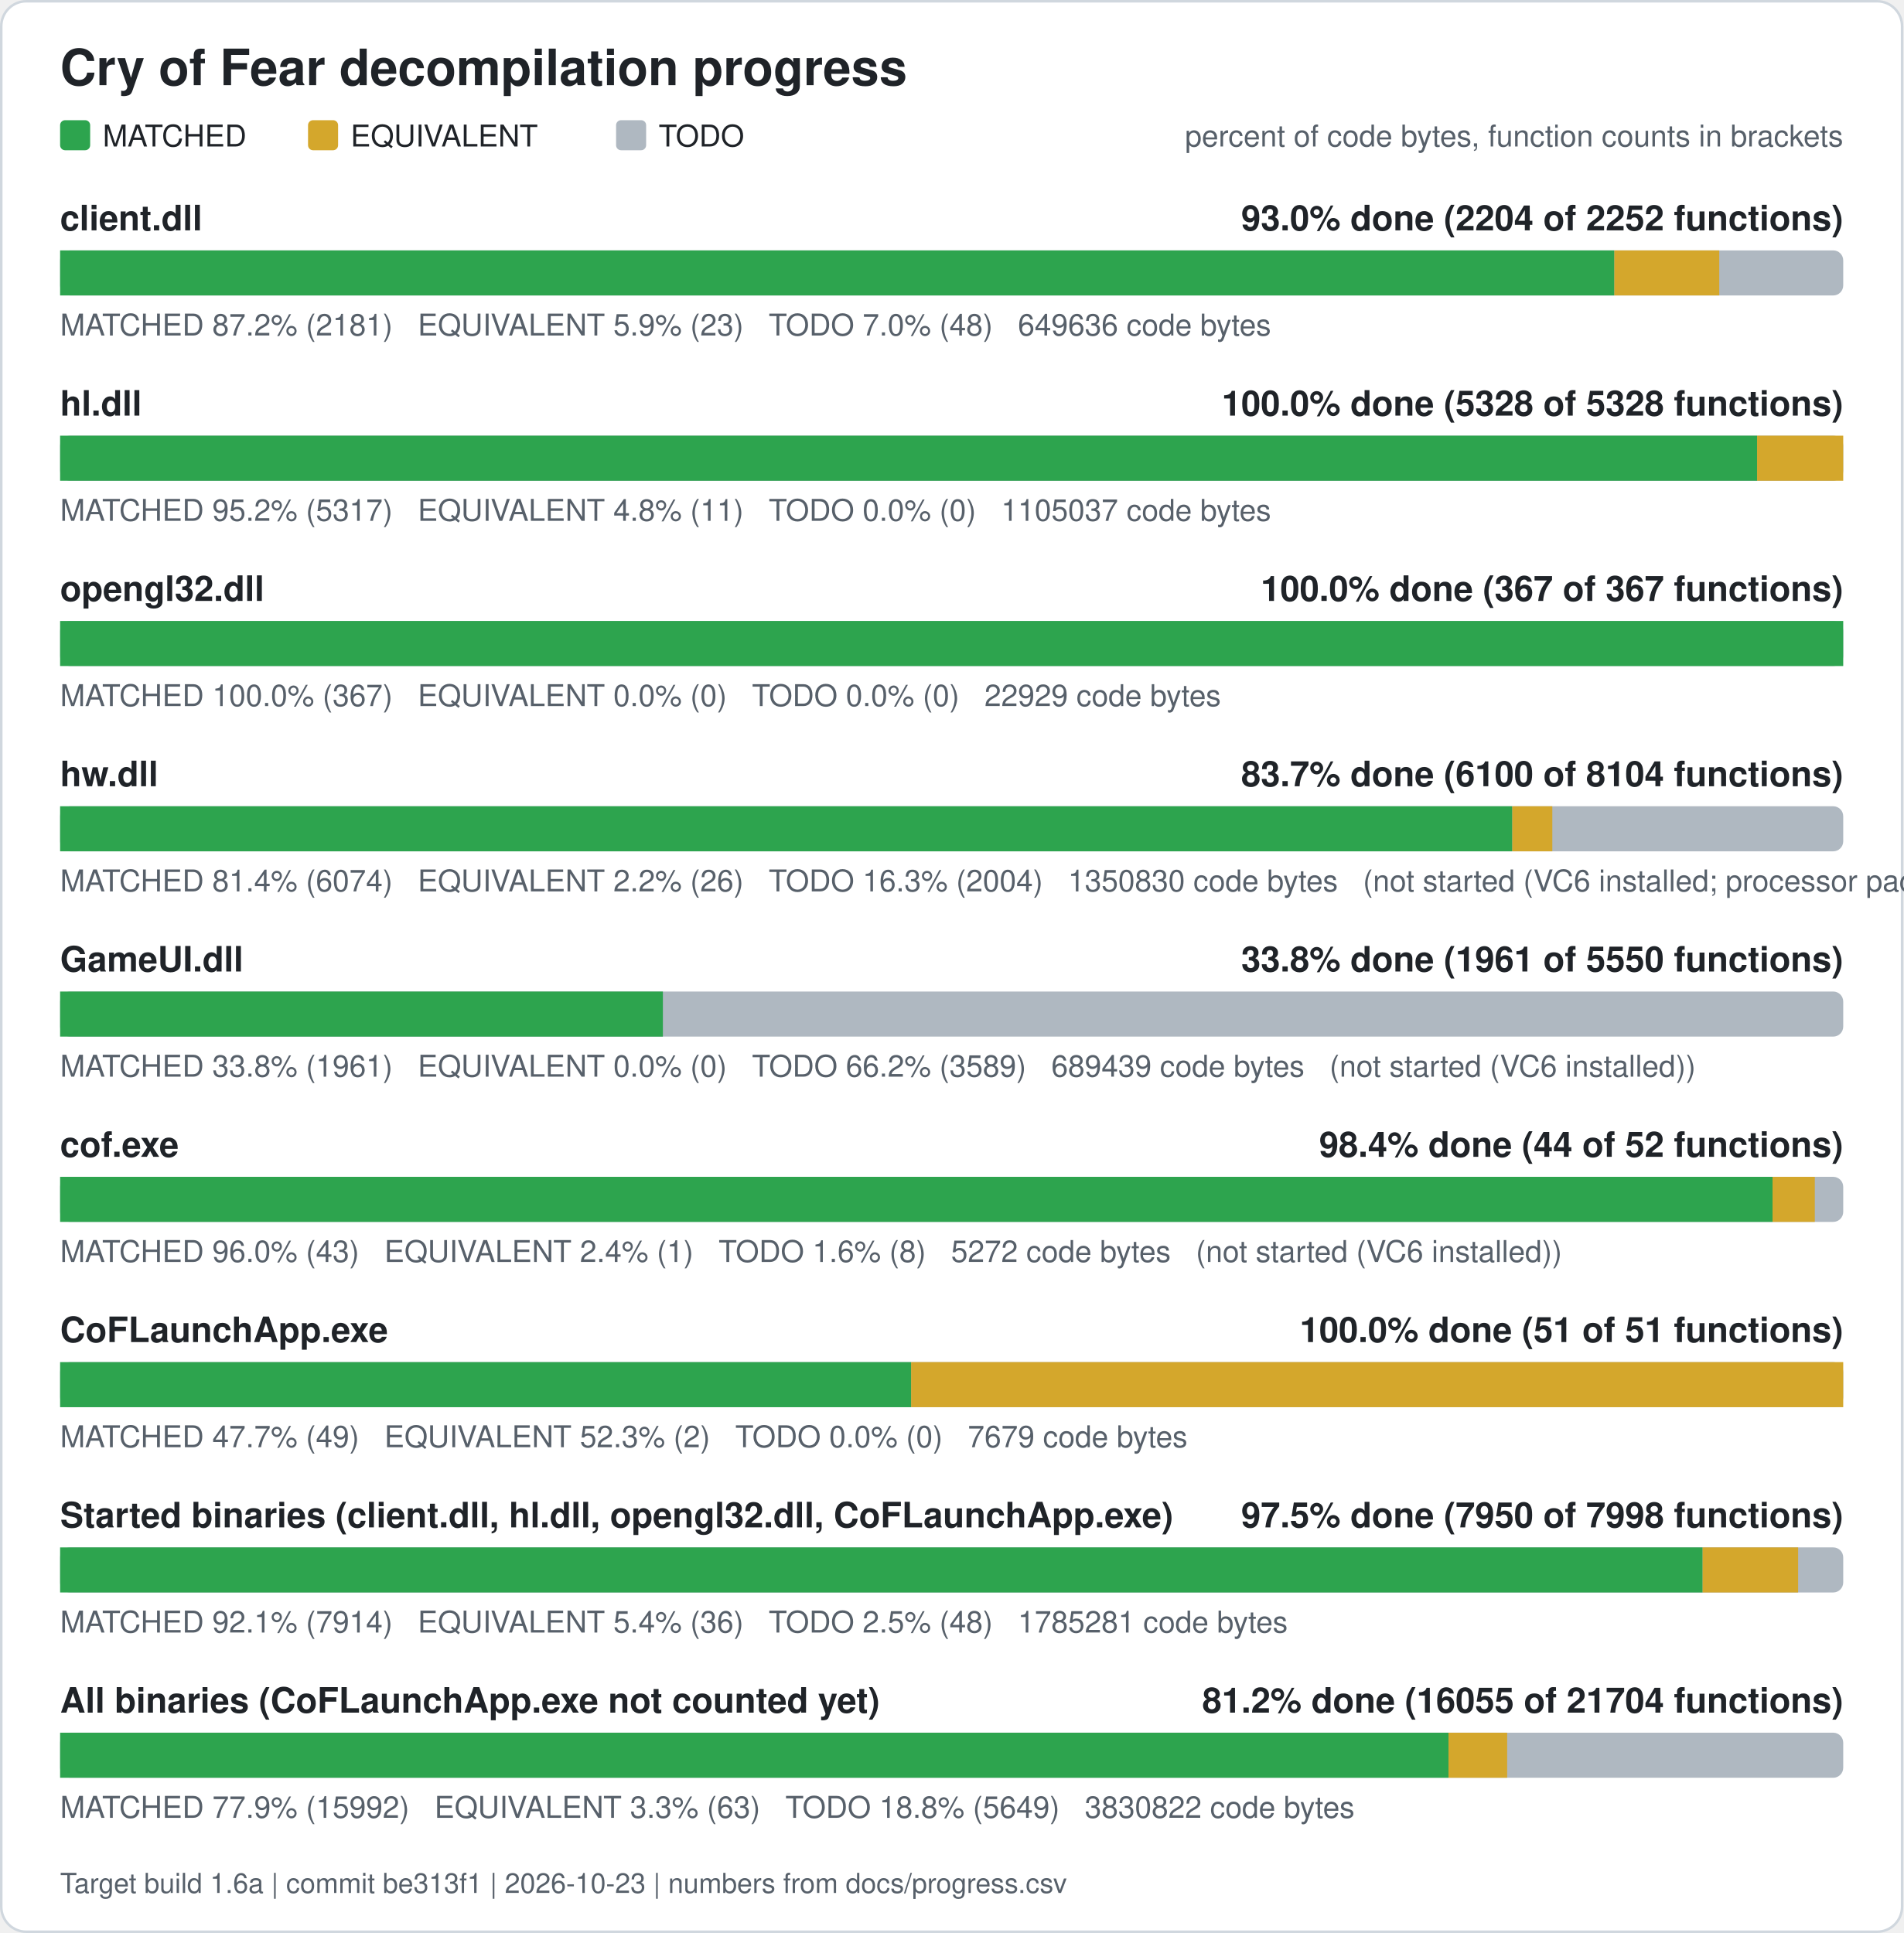
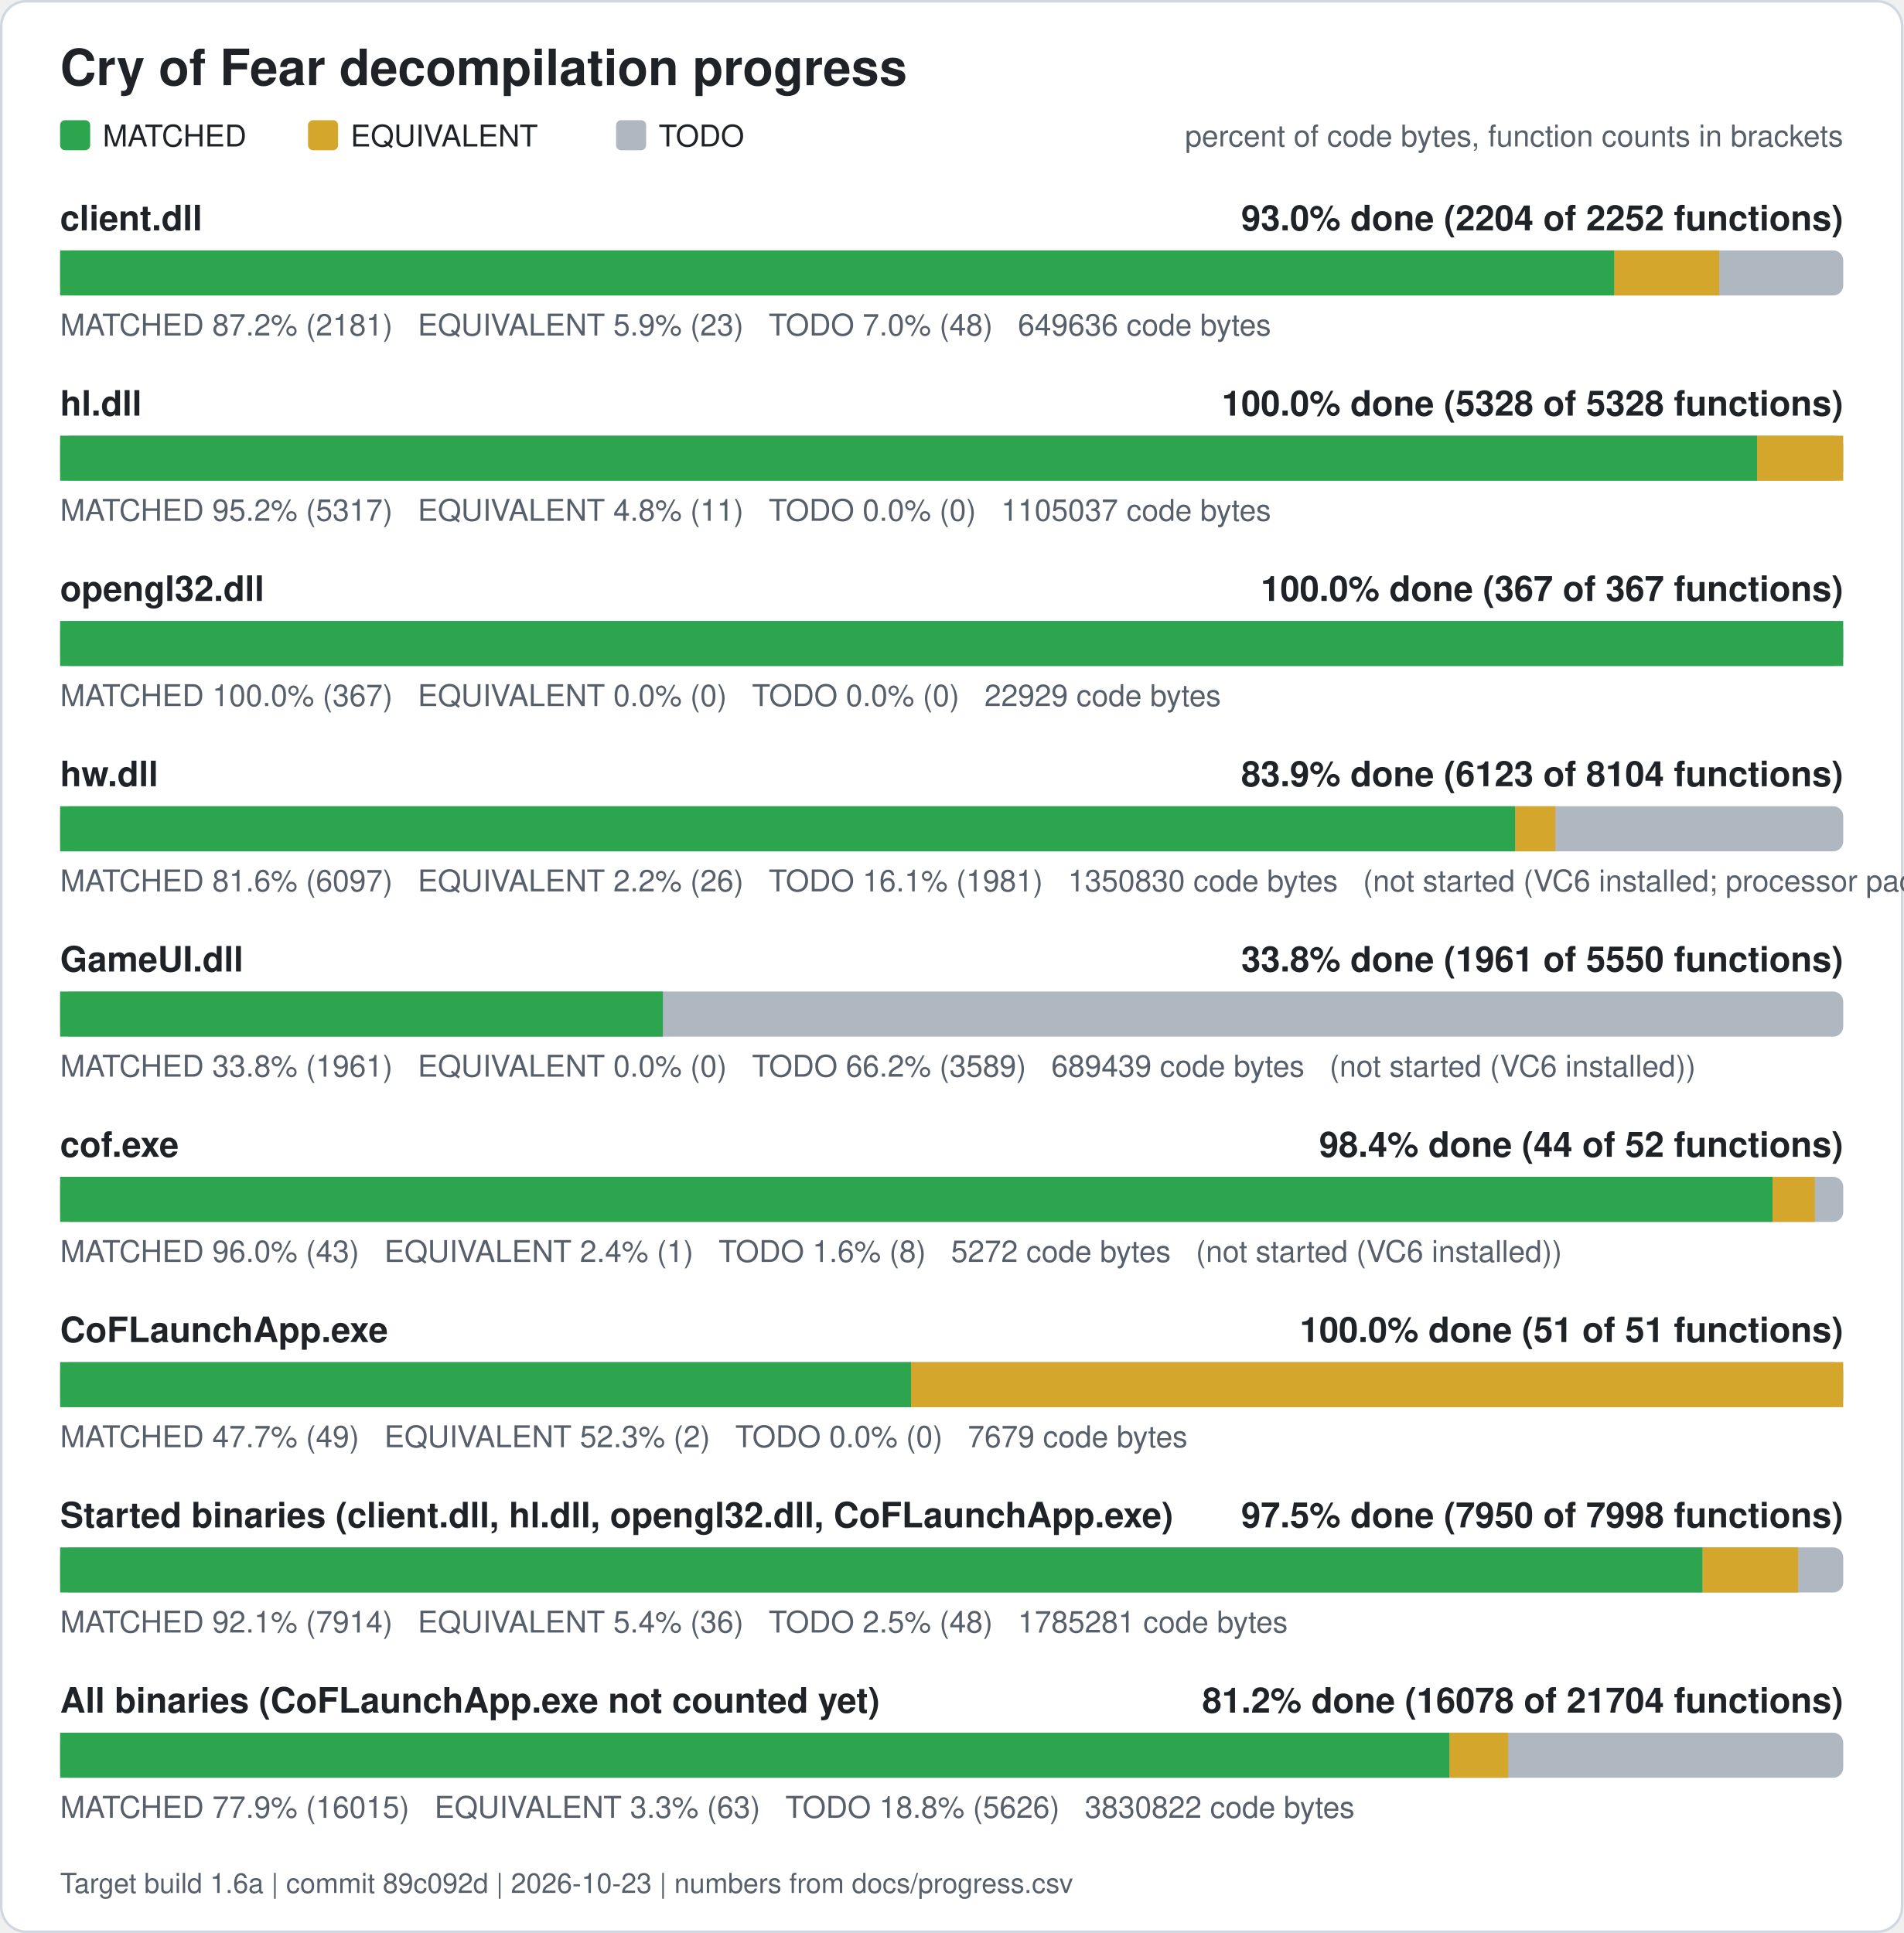
<svg xmlns="http://www.w3.org/2000/svg" width="760" height="772" viewBox="0 0 760 772" role="img" aria-label="Cry of Fear decompilation progress">
  <rect x="0.5" y="0.5" width="759" height="771" rx="10" fill="#ffffff" stroke="#d0d7de" />
  <text x="24" y="34" font-family="Segoe UI, Helvetica, Arial, sans-serif" font-size="20" font-weight="600" fill="#1f2328">Cry of Fear decompilation progress</text>
  <rect x="24" y="48" width="12" height="12" rx="2" fill="#2da44e" />
  <text x="41" y="58.5" font-family="Segoe UI, Helvetica, Arial, sans-serif" font-size="12" fill="#1f2328">MATCHED</text>
  <rect x="123" y="48" width="12" height="12" rx="2" fill="#d4a72c" />
  <text x="140" y="58.5" font-family="Segoe UI, Helvetica, Arial, sans-serif" font-size="12" fill="#1f2328">EQUIVALENT</text>
  <rect x="246" y="48" width="12" height="12" rx="2" fill="#afb8c1" />
  <text x="263" y="58.5" font-family="Segoe UI, Helvetica, Arial, sans-serif" font-size="12" fill="#1f2328">TODO</text>
  <text x="736" y="58.5" font-family="Segoe UI, Helvetica, Arial, sans-serif" font-size="12" fill="#57606a" text-anchor="end">percent of code bytes, function counts in brackets</text>
  <text x="24" y="92" font-family="Segoe UI, Helvetica, Arial, sans-serif" font-size="14" font-weight="600" fill="#1f2328">client.dll</text>
  <text x="736" y="92" font-family="Segoe UI, Helvetica, Arial, sans-serif" font-size="14" font-weight="600" fill="#1f2328" text-anchor="end">93.0% done (2204 of 2252 functions)</text>
  <rect x="24" y="100" width="712" height="18" rx="4" fill="#afb8c1" />
  <rect x="24.00" y="100" width="620.61" height="18" fill="#2da44e" />
  <rect x="644.61" y="100" width="41.89" height="18" fill="#d4a72c" />
  <text x="24" y="134" font-family="Segoe UI, Helvetica, Arial, sans-serif" font-size="12" fill="#57606a" xml:space="preserve">MATCHED 87.2% (2181)   EQUIVALENT 5.9% (23)   TODO 7.0% (48)   649636 code bytes</text>
  <text x="24" y="166" font-family="Segoe UI, Helvetica, Arial, sans-serif" font-size="14" font-weight="600" fill="#1f2328">hl.dll</text>
  <text x="736" y="166" font-family="Segoe UI, Helvetica, Arial, sans-serif" font-size="14" font-weight="600" fill="#1f2328" text-anchor="end">100.0% done (5328 of 5328 functions)</text>
  <rect x="24" y="174" width="712" height="18" rx="4" fill="#afb8c1" />
  <rect x="24.00" y="174" width="677.61" height="18" fill="#2da44e" />
  <rect x="701.61" y="174" width="34.39" height="18" fill="#d4a72c" />
  <text x="24" y="208" font-family="Segoe UI, Helvetica, Arial, sans-serif" font-size="12" fill="#57606a" xml:space="preserve">MATCHED 95.2% (5317)   EQUIVALENT 4.8% (11)   TODO 0.0% (0)   1105037 code bytes</text>
  <text x="24" y="240" font-family="Segoe UI, Helvetica, Arial, sans-serif" font-size="14" font-weight="600" fill="#1f2328">opengl32.dll</text>
  <text x="736" y="240" font-family="Segoe UI, Helvetica, Arial, sans-serif" font-size="14" font-weight="600" fill="#1f2328" text-anchor="end">100.0% done (367 of 367 functions)</text>
  <rect x="24" y="248" width="712" height="18" rx="4" fill="#afb8c1" />
  <rect x="24.00" y="248" width="712.00" height="18" fill="#2da44e" />
  <text x="24" y="282" font-family="Segoe UI, Helvetica, Arial, sans-serif" font-size="12" fill="#57606a" xml:space="preserve">MATCHED 100.0% (367)   EQUIVALENT 0.0% (0)   TODO 0.0% (0)   22929 code bytes</text>
  <text x="24" y="314" font-family="Segoe UI, Helvetica, Arial, sans-serif" font-size="14" font-weight="600" fill="#1f2328">hw.dll</text>
-   <text x="736" y="314" font-family="Segoe UI, Helvetica, Arial, sans-serif" font-size="14" font-weight="600" fill="#1f2328" text-anchor="end">83.7% done (6100 of 8104 functions)</text>
+   <text x="736" y="314" font-family="Segoe UI, Helvetica, Arial, sans-serif" font-size="14" font-weight="600" fill="#1f2328" text-anchor="end">83.9% done (6123 of 8104 functions)</text>
  <rect x="24" y="322" width="712" height="18" rx="4" fill="#afb8c1" />
-   <rect x="24.00" y="322" width="579.86" height="18" fill="#2da44e" />
-   <rect x="603.86" y="322" width="15.98" height="18" fill="#d4a72c" />
-   <text x="24" y="356" font-family="Segoe UI, Helvetica, Arial, sans-serif" font-size="12" fill="#57606a" xml:space="preserve">MATCHED 81.4% (6074)   EQUIVALENT 2.2% (26)   TODO 16.3% (2004)   1350830 code bytes   (not started (VC6 installed; processor pack and VS 2005 objects need those compilers))</text>
+   <rect x="24.00" y="322" width="581.06" height="18" fill="#2da44e" />
+   <rect x="605.06" y="322" width="15.98" height="18" fill="#d4a72c" />
+   <text x="24" y="356" font-family="Segoe UI, Helvetica, Arial, sans-serif" font-size="12" fill="#57606a" xml:space="preserve">MATCHED 81.6% (6097)   EQUIVALENT 2.2% (26)   TODO 16.1% (1981)   1350830 code bytes   (not started (VC6 installed; processor pack and VS 2005 objects need those compilers))</text>
  <text x="24" y="388" font-family="Segoe UI, Helvetica, Arial, sans-serif" font-size="14" font-weight="600" fill="#1f2328">GameUI.dll</text>
  <text x="736" y="388" font-family="Segoe UI, Helvetica, Arial, sans-serif" font-size="14" font-weight="600" fill="#1f2328" text-anchor="end">33.8% done (1961 of 5550 functions)</text>
  <rect x="24" y="396" width="712" height="18" rx="4" fill="#afb8c1" />
  <rect x="24.00" y="396" width="240.69" height="18" fill="#2da44e" />
  <text x="24" y="430" font-family="Segoe UI, Helvetica, Arial, sans-serif" font-size="12" fill="#57606a" xml:space="preserve">MATCHED 33.8% (1961)   EQUIVALENT 0.0% (0)   TODO 66.2% (3589)   689439 code bytes   (not started (VC6 installed))</text>
  <text x="24" y="462" font-family="Segoe UI, Helvetica, Arial, sans-serif" font-size="14" font-weight="600" fill="#1f2328">cof.exe</text>
  <text x="736" y="462" font-family="Segoe UI, Helvetica, Arial, sans-serif" font-size="14" font-weight="600" fill="#1f2328" text-anchor="end">98.4% done (44 of 52 functions)</text>
  <rect x="24" y="470" width="712" height="18" rx="4" fill="#afb8c1" />
  <rect x="24.00" y="470" width="683.77" height="18" fill="#2da44e" />
  <rect x="707.77" y="470" width="16.88" height="18" fill="#d4a72c" />
  <text x="24" y="504" font-family="Segoe UI, Helvetica, Arial, sans-serif" font-size="12" fill="#57606a" xml:space="preserve">MATCHED 96.0% (43)   EQUIVALENT 2.4% (1)   TODO 1.6% (8)   5272 code bytes   (not started (VC6 installed))</text>
  <text x="24" y="536" font-family="Segoe UI, Helvetica, Arial, sans-serif" font-size="14" font-weight="600" fill="#1f2328">CoFLaunchApp.exe</text>
  <text x="736" y="536" font-family="Segoe UI, Helvetica, Arial, sans-serif" font-size="14" font-weight="600" fill="#1f2328" text-anchor="end">100.0% done (51 of 51 functions)</text>
  <rect x="24" y="544" width="712" height="18" rx="4" fill="#afb8c1" />
  <rect x="24.00" y="544" width="339.82" height="18" fill="#2da44e" />
  <rect x="363.82" y="544" width="372.18" height="18" fill="#d4a72c" />
  <text x="24" y="578" font-family="Segoe UI, Helvetica, Arial, sans-serif" font-size="12" fill="#57606a" xml:space="preserve">MATCHED 47.7% (49)   EQUIVALENT 52.3% (2)   TODO 0.0% (0)   7679 code bytes</text>
  <text x="24" y="610" font-family="Segoe UI, Helvetica, Arial, sans-serif" font-size="14" font-weight="600" fill="#1f2328">Started binaries (client.dll, hl.dll, opengl32.dll, CoFLaunchApp.exe)</text>
  <text x="736" y="610" font-family="Segoe UI, Helvetica, Arial, sans-serif" font-size="14" font-weight="600" fill="#1f2328" text-anchor="end">97.5% done (7950 of 7998 functions)</text>
  <rect x="24" y="618" width="712" height="18" rx="4" fill="#afb8c1" />
  <rect x="24.00" y="618" width="655.86" height="18" fill="#2da44e" />
  <rect x="679.86" y="618" width="38.13" height="18" fill="#d4a72c" />
  <text x="24" y="652" font-family="Segoe UI, Helvetica, Arial, sans-serif" font-size="12" fill="#57606a" xml:space="preserve">MATCHED 92.1% (7914)   EQUIVALENT 5.4% (36)   TODO 2.5% (48)   1785281 code bytes</text>
  <text x="24" y="684" font-family="Segoe UI, Helvetica, Arial, sans-serif" font-size="14" font-weight="600" fill="#1f2328">All binaries (CoFLaunchApp.exe not counted yet)</text>
-   <text x="736" y="684" font-family="Segoe UI, Helvetica, Arial, sans-serif" font-size="14" font-weight="600" fill="#1f2328" text-anchor="end">81.2% done (16055 of 21704 functions)</text>
+   <text x="736" y="684" font-family="Segoe UI, Helvetica, Arial, sans-serif" font-size="14" font-weight="600" fill="#1f2328" text-anchor="end">81.2% done (16078 of 21704 functions)</text>
  <rect x="24" y="692" width="712" height="18" rx="4" fill="#afb8c1" />
-   <rect x="24.00" y="692" width="554.38" height="18" fill="#2da44e" />
-   <rect x="578.38" y="692" width="23.43" height="18" fill="#d4a72c" />
-   <text x="24" y="726" font-family="Segoe UI, Helvetica, Arial, sans-serif" font-size="12" fill="#57606a" xml:space="preserve">MATCHED 77.9% (15992)   EQUIVALENT 3.3% (63)   TODO 18.8% (5649)   3830822 code bytes</text>
-   <text x="24" y="756" font-family="Segoe UI, Helvetica, Arial, sans-serif" font-size="11" fill="#57606a">Target build 1.6a | commit be313f1 | 2026-10-23 | numbers from docs/progress.csv</text>
+   <rect x="24.00" y="692" width="554.80" height="18" fill="#2da44e" />
+   <rect x="578.80" y="692" width="23.43" height="18" fill="#d4a72c" />
+   <text x="24" y="726" font-family="Segoe UI, Helvetica, Arial, sans-serif" font-size="12" fill="#57606a" xml:space="preserve">MATCHED 77.9% (16015)   EQUIVALENT 3.3% (63)   TODO 18.8% (5626)   3830822 code bytes</text>
+   <text x="24" y="756" font-family="Segoe UI, Helvetica, Arial, sans-serif" font-size="11" fill="#57606a">Target build 1.6a | commit 89c092d | 2026-10-23 | numbers from docs/progress.csv</text>
</svg>
